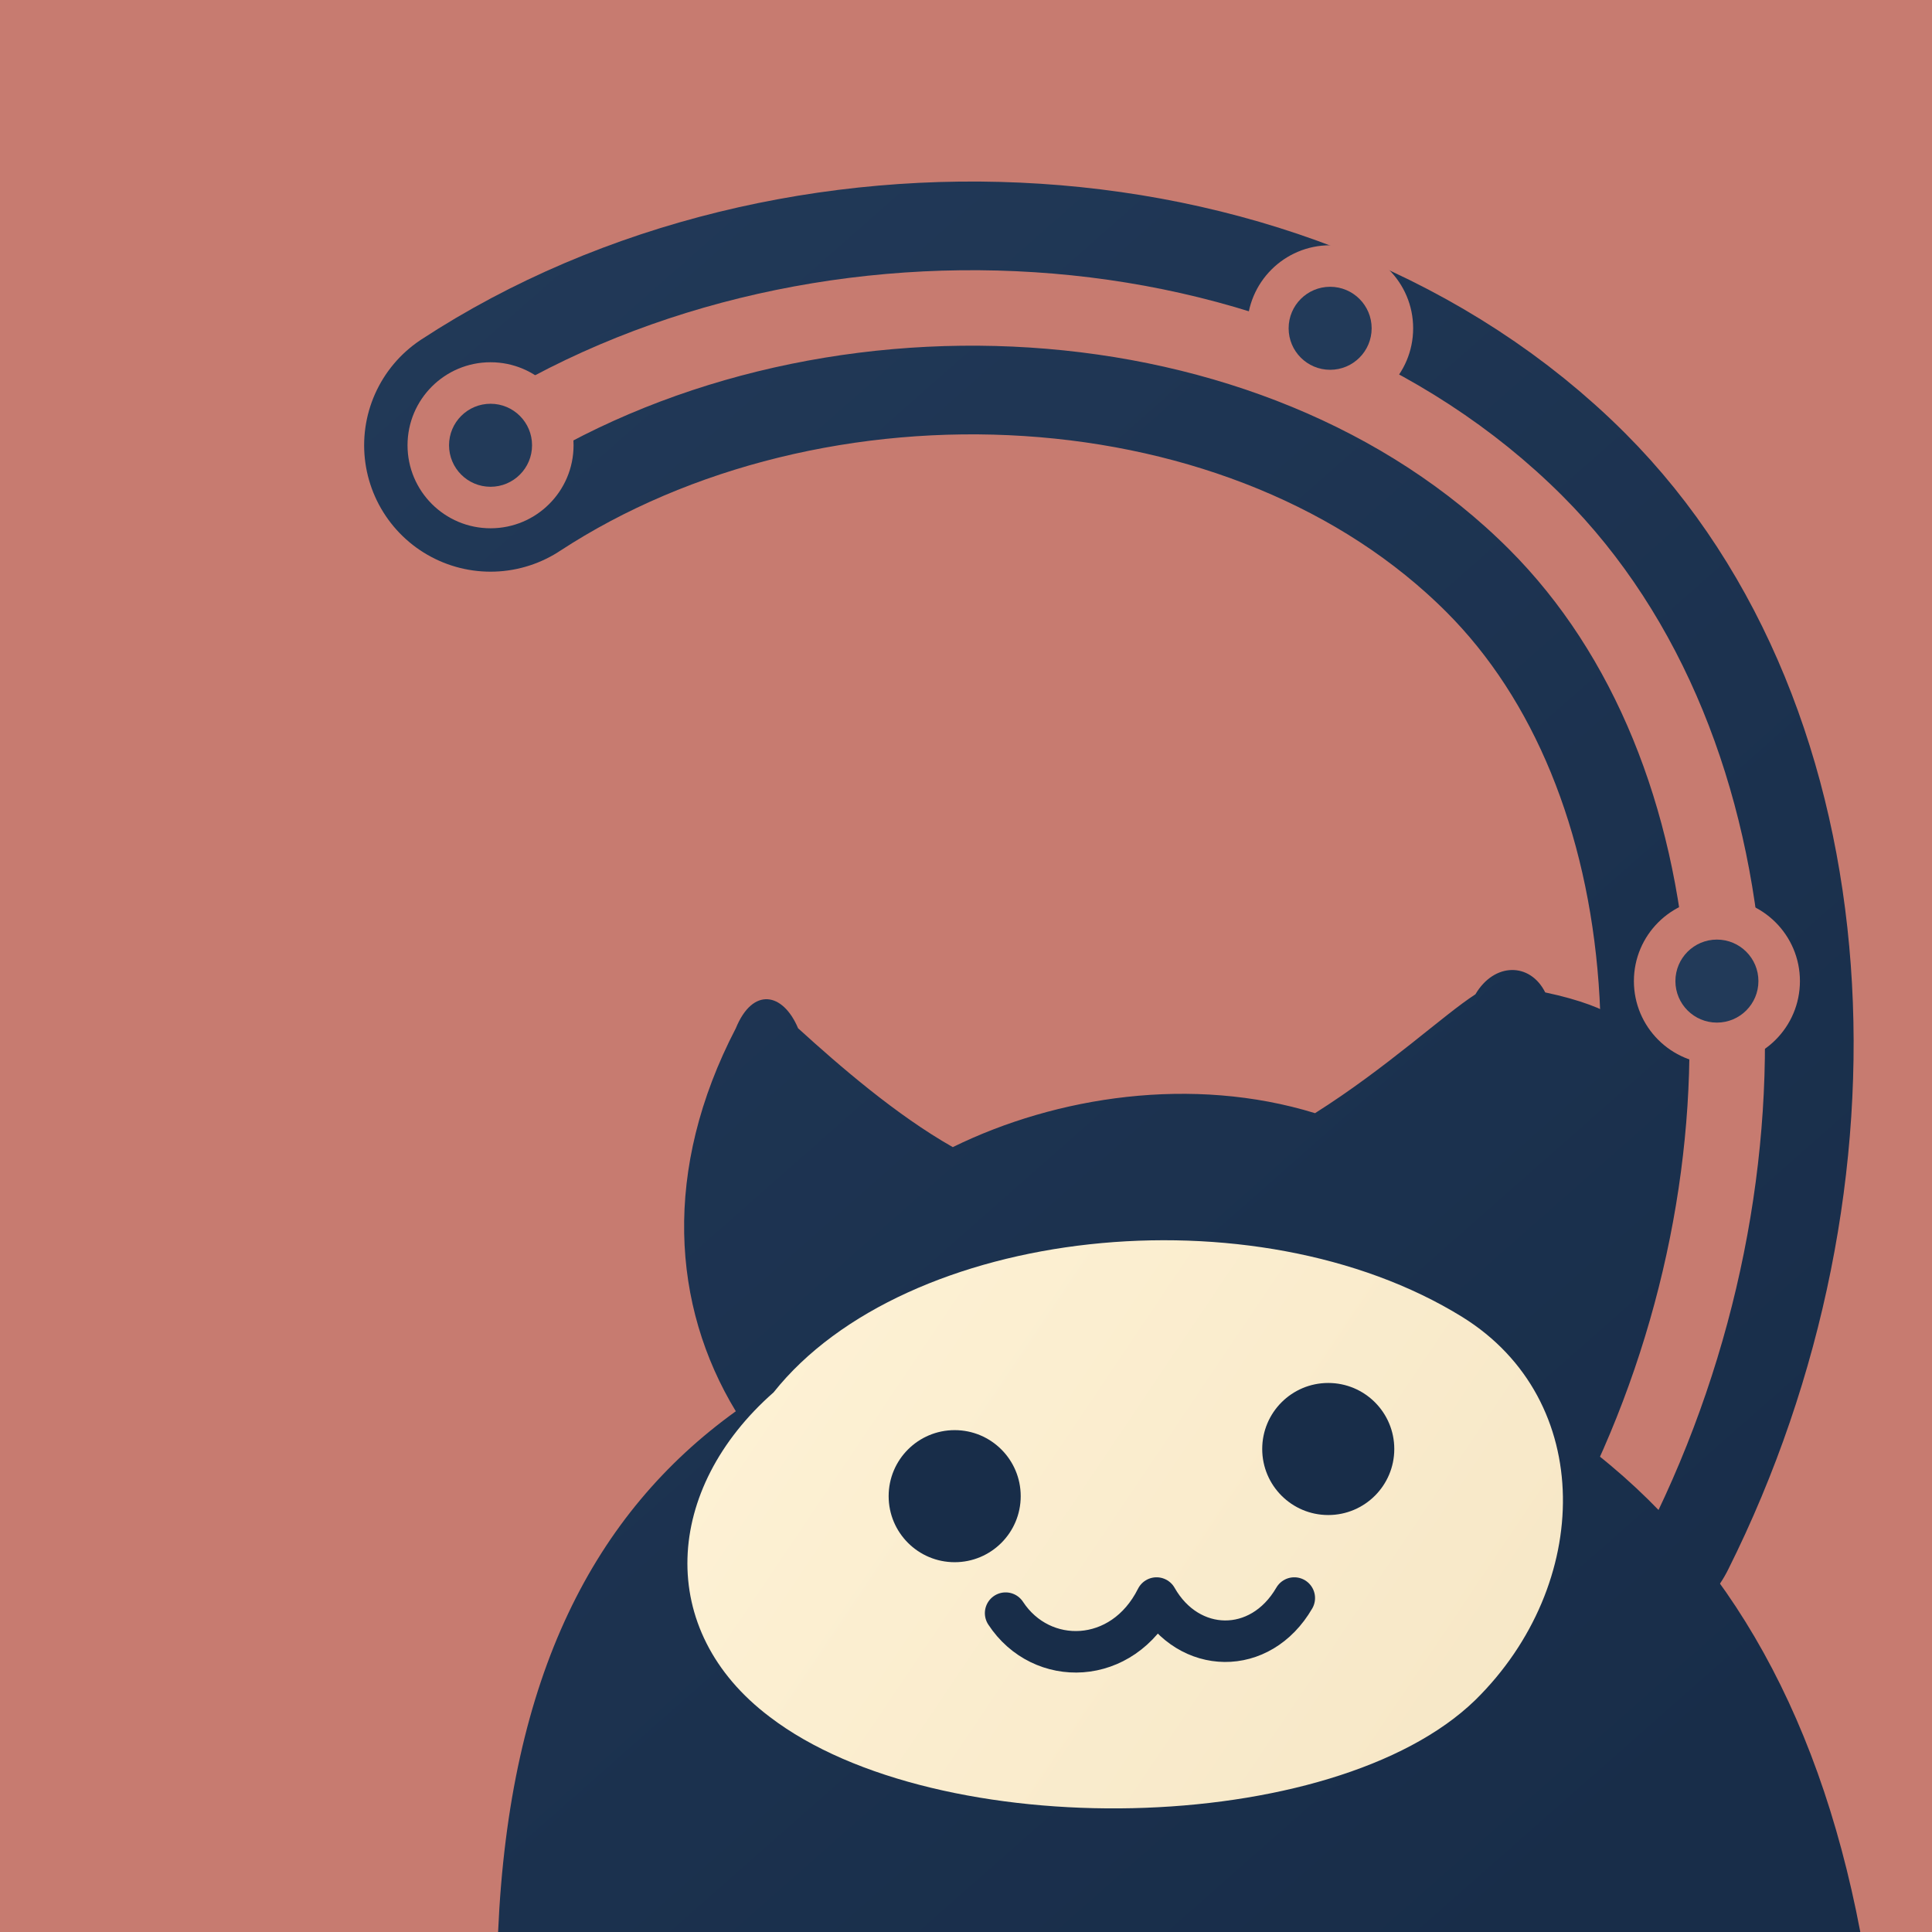
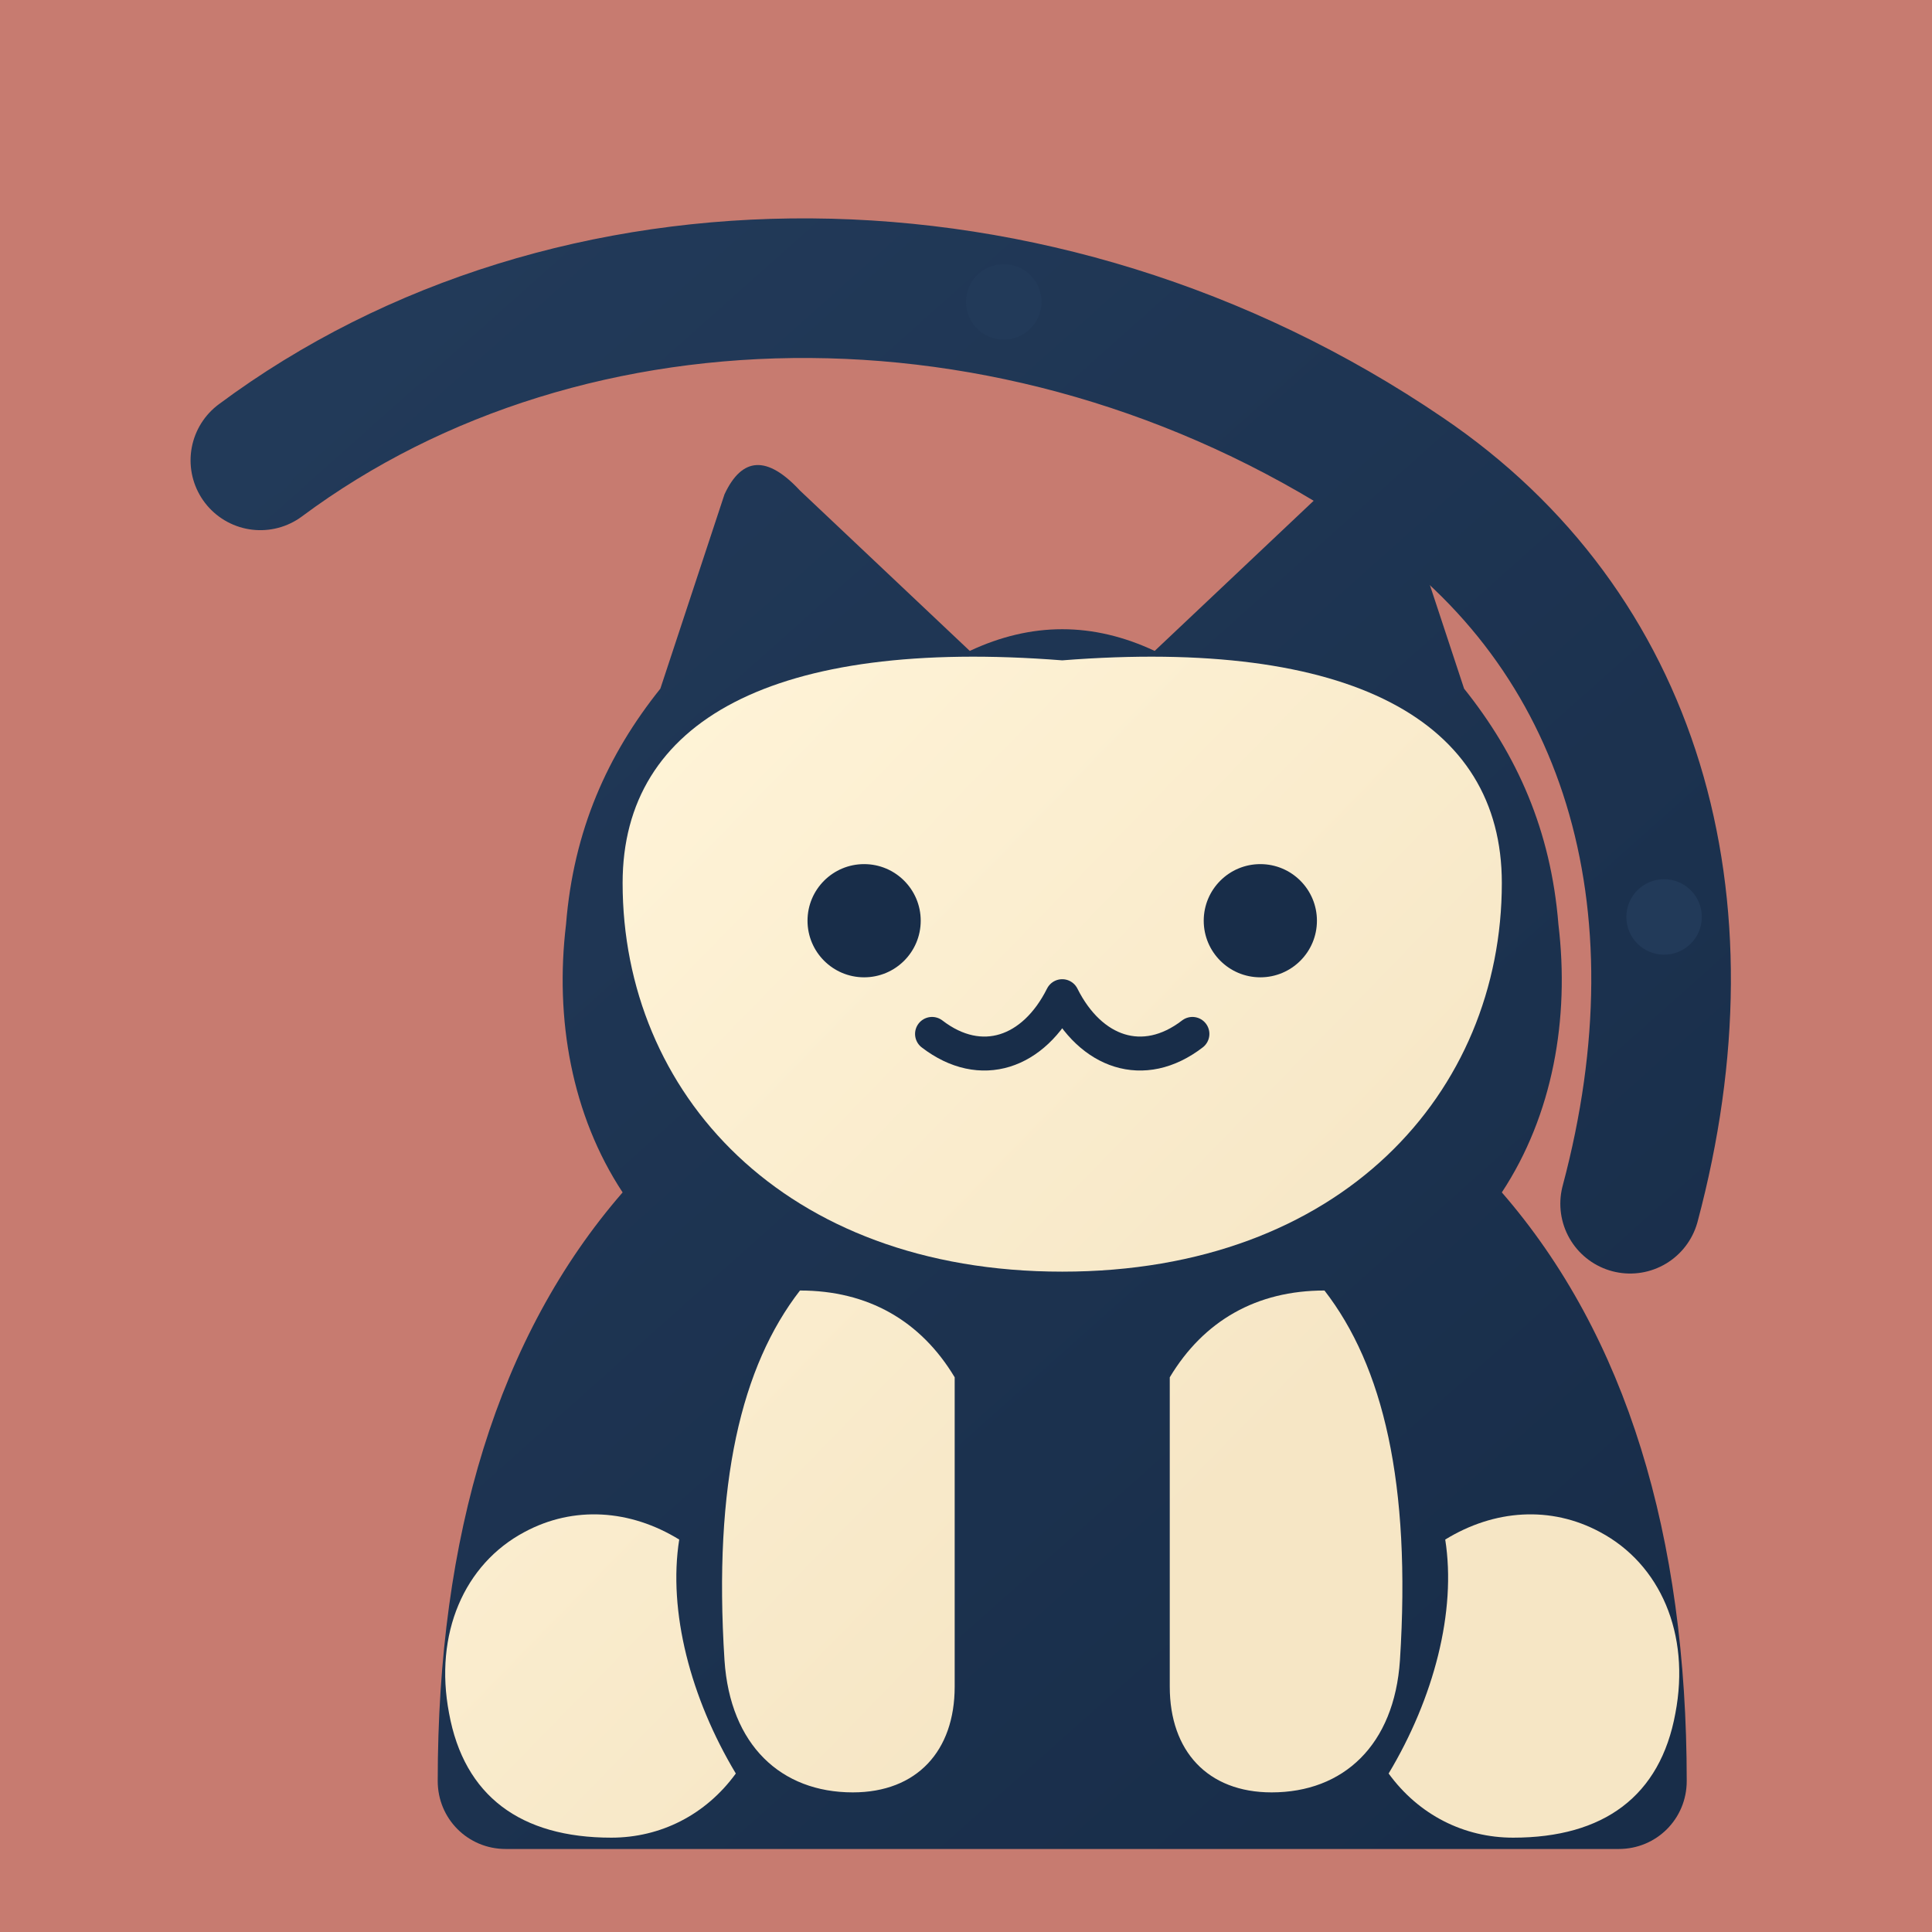
<svg xmlns="http://www.w3.org/2000/svg" width="1024" height="1024" viewBox="0 0 1024 1024">
  <defs>
-     <linearGradient id="cat" x1="150" y1="100" x2="900" y2="950" gradientUnits="userSpaceOnUse">
+     <linearGradient id="cat" x1="180" y1="190" x2="840" y2="930" gradientUnits="userSpaceOnUse">
      <stop offset="0" stop-color="#223A59" />
      <stop offset="1" stop-color="#182D49" />
    </linearGradient>
-     <linearGradient id="face" x1="310" y1="620" x2="830" y2="970" gradientUnits="userSpaceOnUse">
+     <linearGradient id="face" x1="340" y1="350" x2="720" y2="720" gradientUnits="userSpaceOnUse">
      <stop offset="0" stop-color="#FFF4D8" />
      <stop offset="1" stop-color="#F6E6C5" />
    </linearGradient>
-     <mask id="timeline-cutout" maskUnits="userSpaceOnUse" x="0" y="0" width="1024" height="1024">
-       <rect width="1024" height="1024" fill="white" />
-       <path d="M260 236 C425 128 676 139 814 277 C934 397 947 620 856 802" fill="none" stroke="black" stroke-width="40" stroke-linecap="round" stroke-linejoin="round" />
-       <circle cx="260" cy="236" r="44" fill="black" />
-       <circle cx="705" cy="174" r="44" fill="black" />
-       <circle cx="910" cy="520" r="44" fill="black" />
-     </mask>
  </defs>
  <rect width="1024" height="1024" fill="#C77B70" />
-   <path d="M260 236 C425 128 676 139 814 277 C934 397 947 620 856 802" fill="none" stroke="url(#cat)" stroke-width="134" stroke-linecap="round" stroke-linejoin="round" mask="url(#timeline-cutout)" />
+   <path d="M138 244 C302 122 550 120 744 252 C865 334 907 477 864 638" fill="none" stroke="url(#cat)" stroke-width="74" stroke-linecap="round" stroke-linejoin="round" />
  <g fill="#223A59">
-     <circle cx="260" cy="236" r="22" />
-     <circle cx="705" cy="174" r="22" />
-     <circle cx="910" cy="520" r="22" />
+     <circle cx="138" cy="244" r="20" />
+     <circle cx="532" cy="160" r="20" />
+     <circle cx="882" cy="486" r="20" />
  </g>
-   <path d="M264 1024 C270 888 315 802 390 748 C356 692 351 620 390 545 C399 523 415 526 423 545            C445 565 475 591 505 608 C560 581 632 570 697 590 C735 566 765 538 782 527 C792 510 811 510 819 526            C838 530 850 535 856 539 C875 621 866 699 832 760 C911 816 963 903 986 1024 Z" fill="url(#cat)" />
-   <path d="M410 738 C480 650 665 630 775 698 C846 742 844 840 782 901            C707 974 497 978 408 910 C347 864 352 789 410 738 Z" fill="url(#face)" />
-   <circle cx="506" cy="793" r="35" fill="#182D49" />
-   <circle cx="704" cy="768" r="35" fill="#182D49" />
-   <path d="M613 847 C595 883 552 884 533 855 M613 847 C630 877 668 878 686 847" fill="none" stroke="#182D49" stroke-width="22" stroke-linecap="round" stroke-linejoin="round" />
+   <path d="M232 944 C232 814 264 708 330 632 C303 591 294 540 300 490            C304 440 322 400 350 365 L384 262 Q398 232 424 260 L514 345            Q563 322 612 345 L702 260 Q728 232 742 262 L776 365            C804 400 822 440 826 490 C832 540 823 591 796 632 C862 708 894 814 894 944            C894 964 878 980 858 980 L268 980 C248 980 232 964 232 944 Z" fill="url(#cat)" />
+   <path d="M330 468 C330 382 410 338 563 350 C716 338 796 382 796 468            C796 579 711 674 563 674 C415 674 330 579 330 468 Z" fill="url(#face)" />
+   <circle cx="458" cy="488" r="30" fill="#182D49" />
+   <circle cx="668" cy="488" r="30" fill="#182D49" />
+   <path d="M563 528 C548 558 520 568 494 548 M563 528 C578 558 606 568 632 548" fill="none" stroke="#182D49" stroke-width="18" stroke-linecap="round" stroke-linejoin="round" />
+   <path d="M424 684 C393 724 378 786 384 880 C387 925 414 950 452 950            C486 950 506 928 506 894 L506 730 C488 700 460 684 424 684 Z" fill="url(#face)" />
+   <path d="M702 684 C733 724 748 786 742 880 C739 925 712 950 674 950            C640 950 620 928 620 894 L620 730 C638 700 666 684 702 684 Z" fill="url(#face)" />
+   <path d="M278 812 C246 829 230 866 238 908 C246 952 276 974 324 974            C350 974 374 962 390 940 C366 900 354 854 360 816 C334 800 304 798 278 812 Z" fill="url(#face)" />
+   <path d="M848 812 C880 829 896 866 888 908 C880 952 850 974 802 974            C776 974 752 962 736 940 C760 900 772 854 766 816 C792 800 822 798 848 812 Z" fill="url(#face)" />
</svg>
